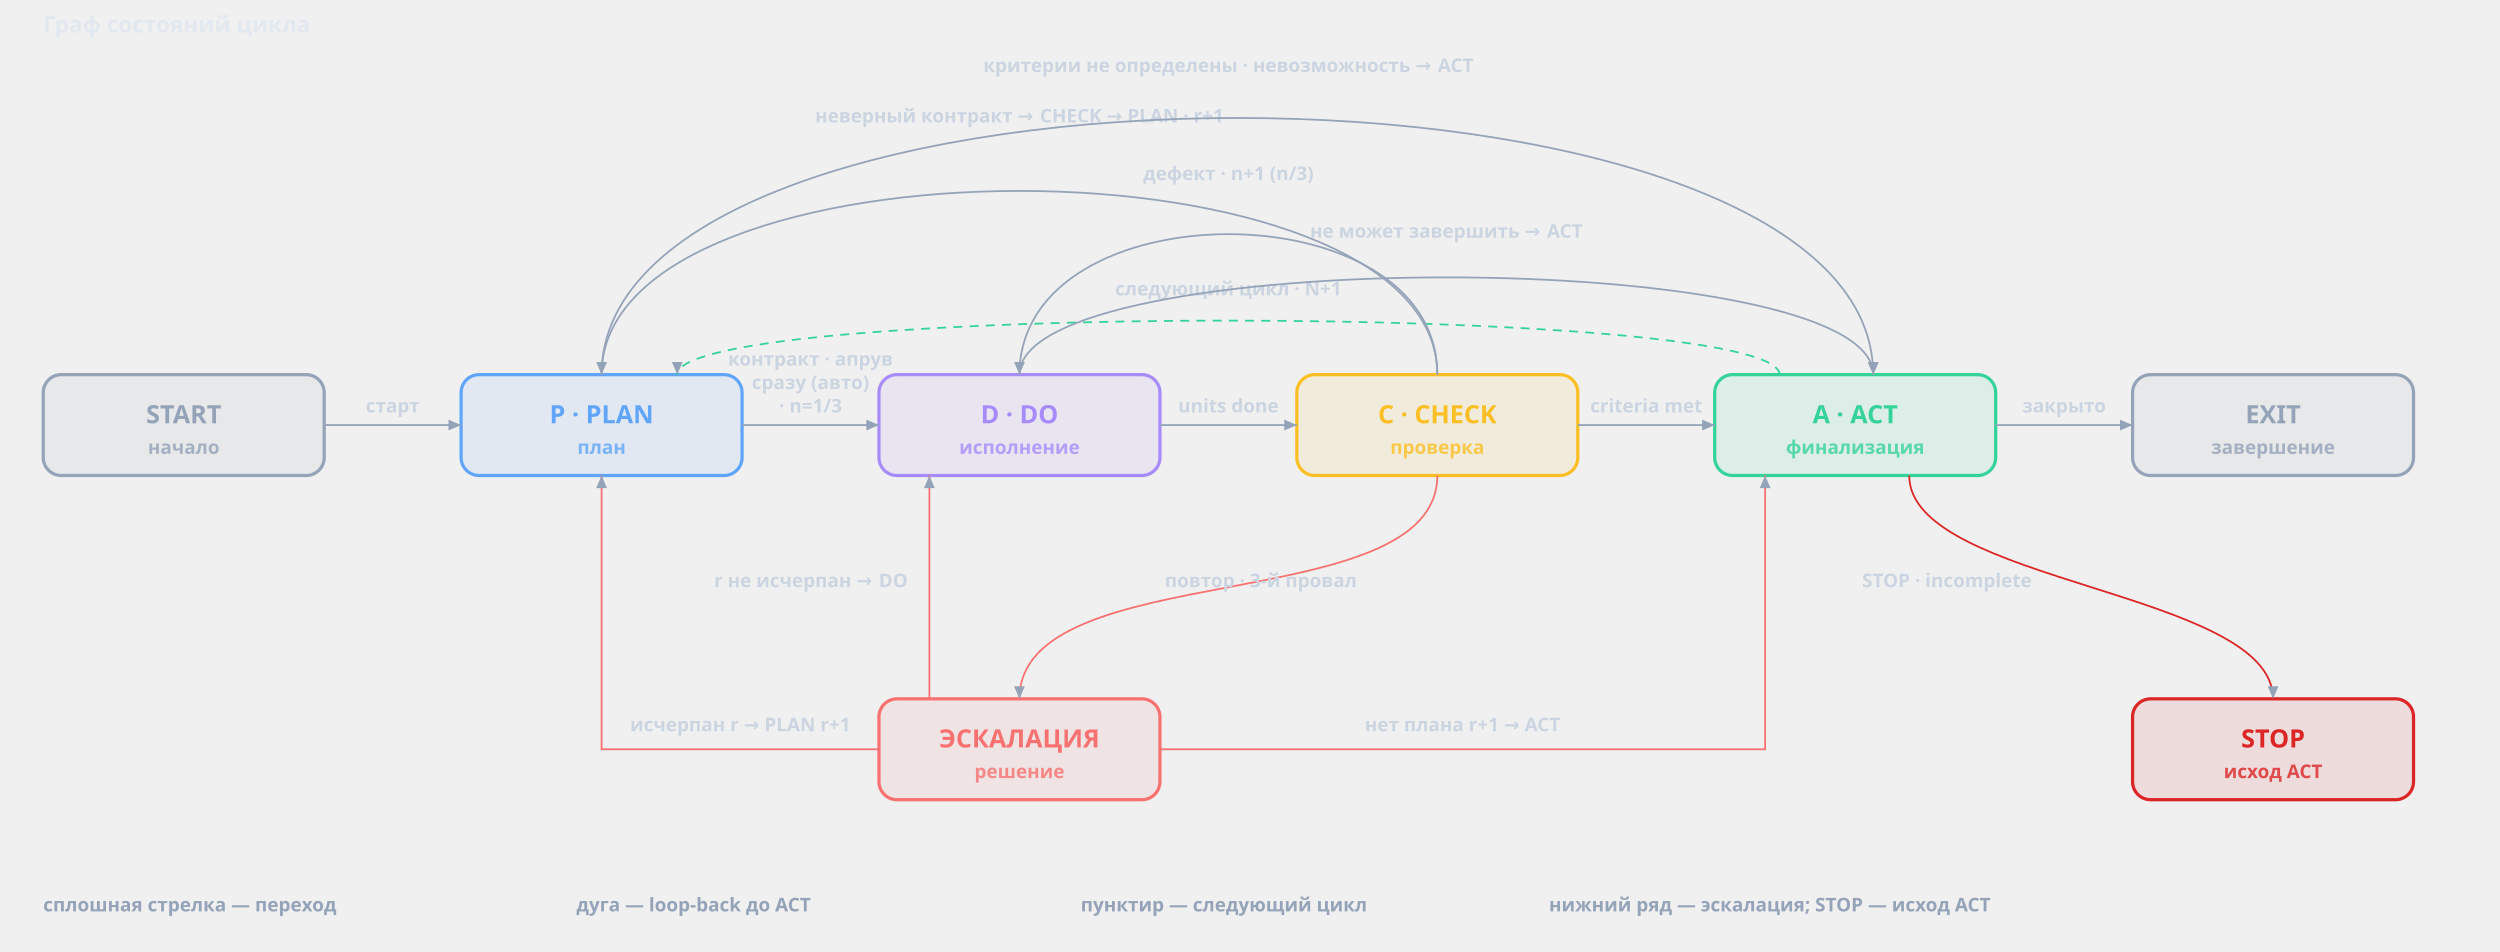
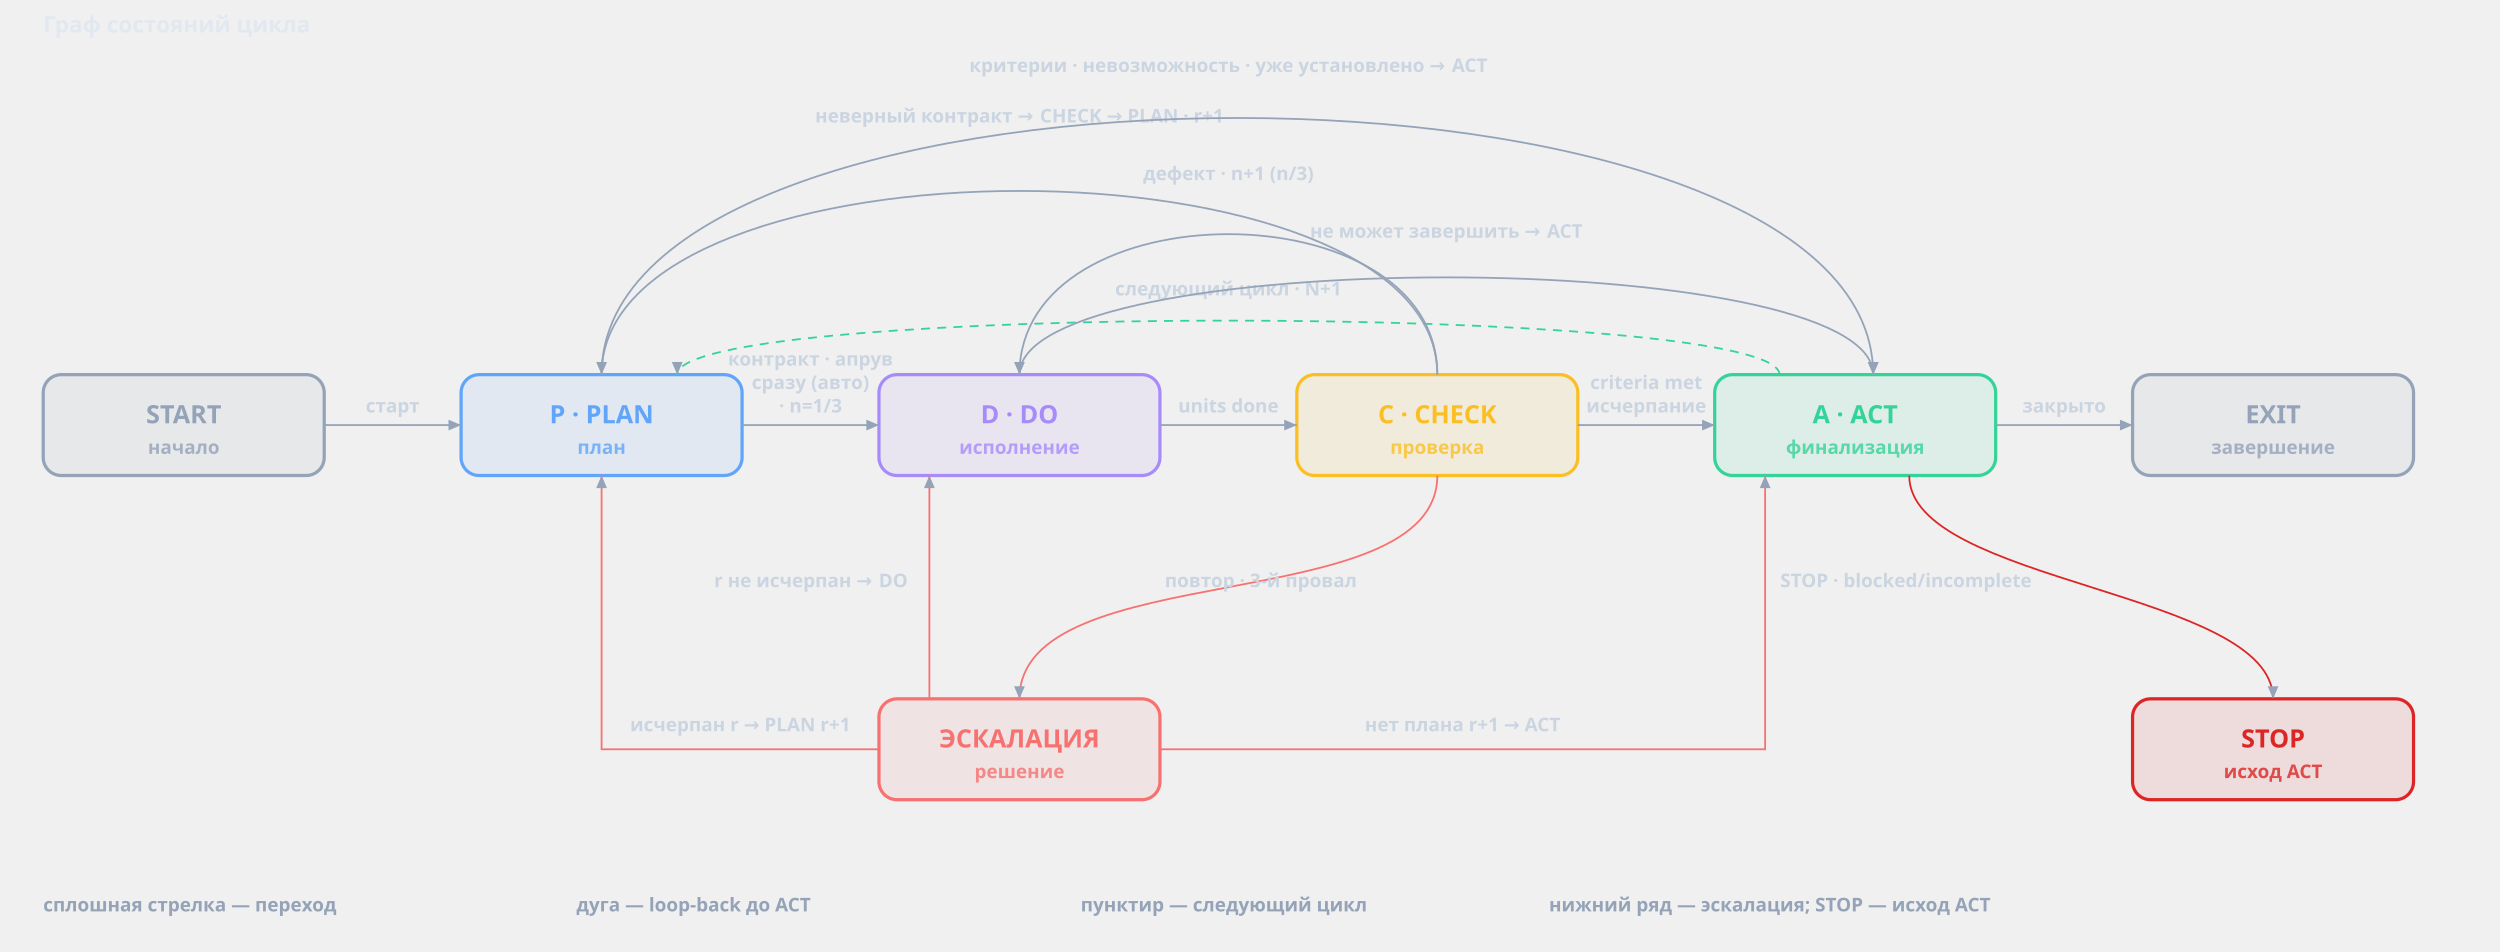
<svg xmlns="http://www.w3.org/2000/svg" viewBox="0 948 1388 528" width="1388" height="528" font-family="Segoe UI, system-ui, sans-serif" role="img">
  <defs>
    <marker id="arrow" markerWidth="9" markerHeight="9" refX="7" refY="3" orient="auto">
      <path d="M0,0 L7,3 L0,6 Z" fill="#94a3b8" />
    </marker>
  </defs>
  <style>
.t{font-size:13px;font-weight:600;fill:#e2e8f0}
.s{font-size:10.5px;fill:#94a3b8}
.h{font-size:12.5px;font-weight:700;fill:#ffffff}
.h2{font-size:12.5px;font-weight:700}
.h3{font-size:9px;font-weight:600}
.g{font-size:10.5px;font-weight:600}
.band{fill:#141d31}
.bt{fill:#ffffff;font-size:15px;font-weight:700}
.ol{fill:#e2e8f0;font-size:11.5px}
.lt{font-size:12.5px;font-weight:700;fill:#e2e8f0}
.ls{font-size:10.5px;fill:#94a3b8}
.lm{font-family:ui-monospace,Consolas,Menlo,monospace;font-size:12px;font-weight:700}
.bm{font-family:ui-monospace,Consolas,Menlo,monospace;font-size:10.5px;font-weight:700}
.st{font-size:14px;font-weight:700}
.ss{font-size:10.5px;font-weight:600}
</style>
  <text x="24" y="34" class="lt">Универсальный контракт цикла</text>
  <rect x="24" y="54" width="1340" height="128" rx="10" class="band" />
  <text x="42" y="80" class="bt">pdca · оркестратор — входы по фазам · normal: primary · autonomous: pdca-orchestrator (только cheap-тир)</text>
  <text x="42" y="106" class="ol">← PLAN ← «старт» · «реплан от CHECK» · «r+1 от ESCALATE» · «цикл N+1 от ACT»</text>
  <text x="42" y="124" class="ol">← DO ← «апрув от PLAN» · «дефект от CHECK» · «r не исчерпан от ESCALATE»</text>
  <text x="42" y="142" class="ol">← CHECK ← «units done от DO»</text>
-   <text x="42" y="160" class="ol">← ESCALATE ← «неоднозначность» · «повтор» · «3-й провал CHECK(r)» · «trade-off» · «рисковый результат перед ACT» · «низкая уверенность PLAN после pdca-scout»</text>
+   <text x="42" y="160" class="ol">← ESCALATE ← «неоднозначность» · «повтор» · «счётчик исчерпан» · «trade-off» · «риск приёмки» · «низкая уверенность PLAN/DO»</text>
  <text x="694.0" y="106" class="ol">← ACT ← «все criteria met от CHECK» · «DO не может завершить» · «PLAN-терминал» · «STOP-финализация»</text>
-   <text x="694.0" y="124" class="ol">← STOP ← «нет выполнимого PLAN r+1» · «неразрешимое ограничение» · «отказ в approval» — исход ACT</text>
+   <text x="694.0" y="124" class="ol">← STOP ← «нет плана r+1» · «критерии не определены» · «CHECK исчерпан» · «отказ в approval» — исход ACT</text>
  <text x="694.0" y="142" class="ol">← EXIT ← «ACT закрыт»</text>
  <rect x="108.0" y="226" width="212" height="40" rx="8" fill="#2563eb" />
  <text x="214.0" y="251.0" class="h" fill="#ffffff" text-anchor="middle">P · PLAN</text>
  <polyline points="214.0,266 214.0,282" fill="none" stroke="#94a3b8" marker-end="url(#arrow)" />
  <rect x="108.0" y="282" width="212" height="50" rx="8" fill="#223046" stroke="#3b4a63" stroke-width="1" />
  <rect x="109.0" y="289" width="3" height="36" rx="1.5" fill="#0d9488" />
  <rect x="254.0" y="309" width="58" height="17" rx="6" fill="#0d9488" />
  <text x="283.0" y="321.0" class="bm" fill="#cbd5e1" text-anchor="middle">cheap</text>
  <text x="122.0" y="305" class="t">Сбор · gather</text>
-   <text x="122.0" y="324" class="s">pdca-scout · факты · fi…</text>
+   <text x="122.0" y="324" class="s">pdca-scout · file:line</text>
  <rect x="108.0" y="344" width="212" height="50" rx="8" fill="#223046" stroke="#3b4a63" stroke-width="1" />
  <rect x="109.0" y="351" width="3" height="36" rx="1.5" fill="#4f46e5" />
  <rect x="254.0" y="371" width="58" height="17" rx="6" fill="#4f46e5" />
  <text x="283.0" y="383.0" class="bm" fill="#cbd5e1" text-anchor="middle">medium</text>
  <text x="122.0" y="367" class="t">Цель · результат</text>
  <text x="122.0" y="386" class="s">что и зачем</text>
  <rect x="108.0" y="406" width="212" height="50" rx="8" fill="#223046" stroke="#3b4a63" stroke-width="1" />
  <rect x="109.0" y="413" width="3" height="36" rx="1.5" fill="#4f46e5" />
  <rect x="254.0" y="433" width="58" height="17" rx="6" fill="#4f46e5" />
  <text x="283.0" y="445.0" class="bm" fill="#cbd5e1" text-anchor="middle">medium</text>
-   <text x="122.0" y="429" class="t">Ограничения · допущения</text>
-   <text x="122.0" y="448" class="s">границы задачи</text>
+   <text x="122.0" y="429" class="t">Запрошено = отдано</text>
+   <text x="122.0" y="448" class="s">слова пользователя</text>
  <rect x="108.0" y="468" width="212" height="50" rx="8" fill="#223046" stroke="#3b4a63" stroke-width="1" />
  <rect x="109.0" y="475" width="3" height="36" rx="1.5" fill="#4f46e5" />
  <rect x="254.0" y="495" width="58" height="17" rx="6" fill="#4f46e5" />
  <text x="283.0" y="507.0" class="bm" fill="#cbd5e1" text-anchor="middle">medium</text>
-   <text x="122.0" y="491" class="t">Критерии приёмки</text>
-   <text x="122.0" y="510" class="s">каждый + способ проверки</text>
+   <text x="122.0" y="491" class="t">Форма · скилл</text>
+   <text x="122.0" y="510" class="s">обоснование выбора</text>
  <rect x="108.0" y="530" width="212" height="50" rx="8" fill="#223046" stroke="#3b4a63" stroke-width="1" />
  <rect x="109.0" y="537" width="3" height="36" rx="1.5" fill="#4f46e5" />
  <rect x="254.0" y="557" width="58" height="17" rx="6" fill="#4f46e5" />
  <text x="283.0" y="569.0" class="bm" fill="#cbd5e1" text-anchor="middle">medium</text>
-   <text x="122.0" y="553" class="t">Декомпозиция</text>
-   <text x="122.0" y="572" class="s">units · зависимости</text>
+   <text x="122.0" y="553" class="t">Границы · допущения</text>
+   <text x="122.0" y="572" class="s">ограничения задачи</text>
  <rect x="108.0" y="592" width="212" height="50" rx="8" fill="#223046" stroke="#3b4a63" stroke-width="1" />
  <rect x="109.0" y="599" width="3" height="36" rx="1.5" fill="#4f46e5" />
  <rect x="254.0" y="619" width="58" height="17" rx="6" fill="#4f46e5" />
  <text x="283.0" y="631.0" class="bm" fill="#cbd5e1" text-anchor="middle">medium</text>
-   <text x="122.0" y="615" class="t">Средства · доступ</text>
-   <text x="122.0" y="634" class="s">чем и куда</text>
+   <text x="122.0" y="615" class="t">Критерии приёмки</text>
+   <text x="122.0" y="634" class="s">ID · наблюдаемый итог</text>
  <rect x="108.0" y="654" width="212" height="50" rx="8" fill="#223046" stroke="#3b4a63" stroke-width="1" />
  <rect x="109.0" y="661" width="3" height="36" rx="1.5" fill="#4f46e5" />
  <rect x="254.0" y="681" width="58" height="17" rx="6" fill="#4f46e5" />
  <text x="283.0" y="693.0" class="bm" fill="#cbd5e1" text-anchor="middle">medium</text>
-   <text x="122.0" y="677" class="t">Риски · стоп-условия</text>
-   <text x="122.0" y="696" class="s">когда остановиться</text>
+   <text x="122.0" y="677" class="t">Средства · доступ</text>
+   <text x="122.0" y="696" class="s">ограничения, не выбор</text>
  <rect x="108.0" y="716" width="212" height="50" rx="8" fill="#223046" stroke="#3b4a63" stroke-width="1" />
  <rect x="109.0" y="723" width="3" height="36" rx="1.5" fill="#4f46e5" />
  <rect x="254.0" y="743" width="58" height="17" rx="6" fill="#4f46e5" />
  <text x="283.0" y="755.0" class="bm" fill="#cbd5e1" text-anchor="middle">medium</text>
-   <text x="122.0" y="739" class="t">Свидетельства</text>
-   <text x="122.0" y="758" class="s">критерий · источник · п…</text>
+   <text x="122.0" y="739" class="t">Риски · стоп-условия</text>
+   <text x="122.0" y="758" class="s">когда остановиться</text>
  <rect x="108.0" y="778" width="212" height="50" rx="8" fill="#223046" stroke="#3b4a63" stroke-width="1" />
  <rect x="109.0" y="785" width="3" height="36" rx="1.5" fill="#4f46e5" />
  <rect x="254.0" y="805" width="58" height="17" rx="6" fill="#4f46e5" />
  <text x="283.0" y="817.0" class="bm" fill="#cbd5e1" text-anchor="middle">medium</text>
  <text x="122.0" y="801" class="t">Политика усилий</text>
-   <text x="122.0" y="820" class="s">оценка · учёт · не cuto…</text>
+   <text x="122.0" y="820" class="s">оценка · не лимит</text>
  <polyline points="214.0,332 214.0,344" fill="none" stroke="#64748b" marker-end="url(#arrow)" />
  <polyline points="214.0,394 214.0,406" fill="none" stroke="#64748b" marker-end="url(#arrow)" />
  <polyline points="214.0,456 214.0,468" fill="none" stroke="#64748b" marker-end="url(#arrow)" />
  <polyline points="214.0,518 214.0,530" fill="none" stroke="#64748b" marker-end="url(#arrow)" />
  <polyline points="214.0,580 214.0,592" fill="none" stroke="#64748b" marker-end="url(#arrow)" />
  <polyline points="214.0,642 214.0,654" fill="none" stroke="#64748b" marker-end="url(#arrow)" />
  <polyline points="214.0,704 214.0,716" fill="none" stroke="#64748b" marker-end="url(#arrow)" />
  <polyline points="214.0,766 214.0,778" fill="none" stroke="#64748b" marker-end="url(#arrow)" />
  <rect x="102.0" y="274" width="224" height="562" rx="12" fill="none" stroke="#2563eb" stroke-opacity="0.6" stroke-width="1.6" />
  <rect x="348.0" y="226" width="212" height="40" rx="8" fill="#7c3aed" />
  <text x="454.0" y="251.0" class="h" fill="#ffffff" text-anchor="middle">D · DO</text>
  <polyline points="454.0,266 454.0,282" fill="none" stroke="#94a3b8" marker-end="url(#arrow)" />
  <rect x="348.0" y="282" width="212" height="50" rx="8" fill="#223046" stroke="#3b4a63" stroke-width="1" />
  <rect x="349.0" y="289" width="3" height="36" rx="1.5" fill="#0d9488" />
  <rect x="494.0" y="309" width="58" height="17" rx="6" fill="#0d9488" />
  <text x="523.0" y="321.0" class="bm" fill="#cbd5e1" text-anchor="middle">cheap</text>
  <text x="362.0" y="305" class="t">Исполнение контракта</text>
  <text x="362.0" y="324" class="s">метод выбирает DO</text>
  <rect x="348.0" y="344" width="212" height="50" rx="8" fill="#223046" stroke="#3b4a63" stroke-width="1" />
  <rect x="349.0" y="351" width="3" height="36" rx="1.5" fill="#0d9488" />
  <rect x="494.0" y="371" width="58" height="17" rx="6" fill="#0d9488" />
  <text x="523.0" y="383.0" class="bm" fill="#cbd5e1" text-anchor="middle">cheap</text>
-   <text x="362.0" y="367" class="t">Evidence</text>
-   <text x="362.0" y="386" class="s">логи · артефакты</text>
+   <text x="362.0" y="367" class="t">Units</text>
+   <text x="362.0" y="386" class="s">ID · связи · owner</text>
  <rect x="348.0" y="406" width="212" height="50" rx="8" fill="#223046" stroke="#3b4a63" stroke-width="1" />
  <rect x="349.0" y="413" width="3" height="36" rx="1.5" fill="#0d9488" />
  <rect x="494.0" y="433" width="58" height="17" rx="6" fill="#0d9488" />
  <text x="523.0" y="445.0" class="bm" fill="#cbd5e1" text-anchor="middle">cheap</text>
-   <text x="362.0" y="429" class="t">Blockers</text>
-   <text x="362.0" y="448" class="s">фиксируются явно</text>
+   <text x="362.0" y="429" class="t">Параллельность</text>
+   <text x="362.0" y="448" class="s">не пересекаются</text>
  <rect x="348.0" y="468" width="212" height="50" rx="8" fill="#223046" stroke="#3b4a63" stroke-width="1" />
  <rect x="349.0" y="475" width="3" height="36" rx="1.5" fill="#0d9488" />
  <rect x="494.0" y="495" width="58" height="17" rx="6" fill="#0d9488" />
  <text x="523.0" y="507.0" class="bm" fill="#cbd5e1" text-anchor="middle">cheap</text>
-   <text x="362.0" y="491" class="t">Unfinished</text>
-   <text x="362.0" y="510" class="s">остаётся открытым</text>
+   <text x="362.0" y="491" class="t">Evidence</text>
+   <text x="362.0" y="510" class="s">лог под evidence_root</text>
  <rect x="348.0" y="530" width="212" height="50" rx="8" fill="#223046" stroke="#3b4a63" stroke-width="1" />
  <rect x="349.0" y="537" width="3" height="36" rx="1.5" fill="#0d9488" />
  <rect x="494.0" y="557" width="58" height="17" rx="6" fill="#0d9488" />
  <text x="523.0" y="569.0" class="bm" fill="#cbd5e1" text-anchor="middle">cheap</text>
-   <text x="362.0" y="553" class="t">Сверка якорей</text>
-   <text x="362.0" y="572" class="s">дрейф → ACT incomplete</text>
+   <text x="362.0" y="553" class="t">Blockers</text>
+   <text x="362.0" y="572" class="s">фиксируются явно</text>
  <rect x="348.0" y="592" width="212" height="50" rx="8" fill="#223046" stroke="#3b4a63" stroke-width="1" />
  <rect x="349.0" y="599" width="3" height="36" rx="1.5" fill="#0d9488" />
  <rect x="494.0" y="619" width="58" height="17" rx="6" fill="#0d9488" />
  <text x="523.0" y="631.0" class="bm" fill="#cbd5e1" text-anchor="middle">cheap</text>
-   <text x="362.0" y="615" class="t">Provisional-отчёт</text>
-   <text x="362.0" y="634" class="s">без вердикта · без PASS</text>
+   <text x="362.0" y="615" class="t">Unfinished</text>
+   <text x="362.0" y="634" class="s">остаётся открытым</text>
+   <rect x="348.0" y="654" width="212" height="50" rx="8" fill="#223046" stroke="#3b4a63" stroke-width="1" />
+   <rect x="349.0" y="661" width="3" height="36" rx="1.5" fill="#0d9488" />
+   <rect x="494.0" y="681" width="58" height="17" rx="6" fill="#0d9488" />
+   <text x="523.0" y="693.0" class="bm" fill="#cbd5e1" text-anchor="middle">cheap</text>
+   <text x="362.0" y="677" class="t">Сверка якорей</text>
+   <text x="362.0" y="696" class="s">дрейф → incomplete</text>
+   <rect x="348.0" y="716" width="212" height="50" rx="8" fill="#223046" stroke="#3b4a63" stroke-width="1" />
+   <rect x="349.0" y="723" width="3" height="36" rx="1.5" fill="#0d9488" />
+   <rect x="494.0" y="743" width="58" height="17" rx="6" fill="#0d9488" />
+   <text x="523.0" y="755.0" class="bm" fill="#cbd5e1" text-anchor="middle">cheap</text>
+   <text x="362.0" y="739" class="t">Candidate-отчёт</text>
+   <text x="362.0" y="758" class="s">без вердикта · без PASS</text>
  <polyline points="454.0,332 454.0,344" fill="none" stroke="#64748b" marker-end="url(#arrow)" />
  <polyline points="454.0,394 454.0,406" fill="none" stroke="#64748b" marker-end="url(#arrow)" />
  <polyline points="454.0,456 454.0,468" fill="none" stroke="#64748b" marker-end="url(#arrow)" />
  <polyline points="454.0,518 454.0,530" fill="none" stroke="#64748b" marker-end="url(#arrow)" />
  <polyline points="454.0,580 454.0,592" fill="none" stroke="#64748b" marker-end="url(#arrow)" />
-   <rect x="342.0" y="274" width="224" height="376" rx="12" fill="none" stroke="#7c3aed" stroke-opacity="0.6" stroke-width="1.6" />
+   <polyline points="454.0,642 454.0,654" fill="none" stroke="#64748b" marker-end="url(#arrow)" />
+   <polyline points="454.0,704 454.0,716" fill="none" stroke="#64748b" marker-end="url(#arrow)" />
+   <rect x="342.0" y="274" width="224" height="500" rx="12" fill="none" stroke="#7c3aed" stroke-opacity="0.6" stroke-width="1.6" />
  <rect x="588.0" y="226" width="212" height="40" rx="8" fill="#d97706" />
  <text x="694.0" y="251.0" class="h" fill="#ffffff" text-anchor="middle">C · CHECK</text>
  <polyline points="694.0,266 694.0,282" fill="none" stroke="#94a3b8" marker-end="url(#arrow)" />
  <rect x="588.0" y="282" width="212" height="50" rx="8" fill="#223046" stroke="#3b4a63" stroke-width="1" />
  <rect x="589.0" y="289" width="3" height="36" rx="1.5" fill="#4f46e5" />
  <rect x="734.0" y="309" width="58" height="17" rx="6" fill="#4f46e5" />
  <text x="763.0" y="321.0" class="bm" fill="#cbd5e1" text-anchor="middle">medium</text>
  <text x="602.0" y="305" class="t">Критерии</text>
  <text x="602.0" y="324" class="s">met | unmet | unverified</text>
  <rect x="588.0" y="344" width="212" height="50" rx="8" fill="#223046" stroke="#3b4a63" stroke-width="1" />
  <rect x="589.0" y="351" width="3" height="36" rx="1.5" fill="#4f46e5" />
  <rect x="734.0" y="371" width="58" height="17" rx="6" fill="#4f46e5" />
  <text x="763.0" y="383.0" class="bm" fill="#cbd5e1" text-anchor="middle">medium</text>
-   <text x="602.0" y="367" class="t">Согласованность</text>
-   <text x="602.0" y="386" class="s">частей между собой</text>
+   <text x="602.0" y="367" class="t">Оценка критериев</text>
+   <text x="602.0" y="386" class="s">покрытие и логика</text>
  <rect x="588.0" y="406" width="212" height="50" rx="8" fill="#223046" stroke="#3b4a63" stroke-width="1" />
  <rect x="589.0" y="413" width="3" height="36" rx="1.5" fill="#4f46e5" />
  <rect x="734.0" y="433" width="58" height="17" rx="6" fill="#4f46e5" />
  <text x="763.0" y="445.0" class="bm" fill="#cbd5e1" text-anchor="middle">medium</text>
-   <text x="602.0" y="429" class="t">Findings</text>
-   <text x="602.0" y="448" class="s">+ severity</text>
+   <text x="602.0" y="429" class="t">Согласованность</text>
+   <text x="602.0" y="448" class="s">частей между собой</text>
  <rect x="588.0" y="468" width="212" height="50" rx="8" fill="#223046" stroke="#3b4a63" stroke-width="1" />
  <rect x="589.0" y="475" width="3" height="36" rx="1.5" fill="#4f46e5" />
  <rect x="734.0" y="495" width="58" height="17" rx="6" fill="#4f46e5" />
  <text x="763.0" y="507.0" class="bm" fill="#cbd5e1" text-anchor="middle">medium</text>
-   <text x="602.0" y="491" class="t">Нулевой прогон</text>
-   <text x="602.0" y="510" class="s">не успех</text>
+   <text x="602.0" y="491" class="t">Findings</text>
+   <text x="602.0" y="510" class="s">+ severity · свой статус</text>
  <rect x="588.0" y="530" width="212" height="50" rx="8" fill="#223046" stroke="#3b4a63" stroke-width="1" />
  <rect x="589.0" y="537" width="3" height="36" rx="1.5" fill="#4f46e5" />
  <rect x="734.0" y="557" width="58" height="17" rx="6" fill="#4f46e5" />
  <text x="763.0" y="569.0" class="bm" fill="#cbd5e1" text-anchor="middle">medium</text>
-   <text x="602.0" y="553" class="t">Исключения</text>
-   <text x="602.0" y="572" class="s">каталог · порог</text>
+   <text x="602.0" y="553" class="t">Нулевой прогон</text>
+   <text x="602.0" y="572" class="s">не успех</text>
  <rect x="588.0" y="592" width="212" height="50" rx="8" fill="#223046" stroke="#3b4a63" stroke-width="1" />
  <rect x="589.0" y="599" width="3" height="36" rx="1.5" fill="#4f46e5" />
  <rect x="734.0" y="619" width="58" height="17" rx="6" fill="#4f46e5" />
  <text x="763.0" y="631.0" class="bm" fill="#cbd5e1" text-anchor="middle">medium</text>
-   <text x="602.0" y="615" class="t">Маршрутизация</text>
-   <text x="602.0" y="634" class="s">дефект→DO · контракт→PL…</text>
+   <text x="602.0" y="615" class="t">Исключения</text>
+   <text x="602.0" y="634" class="s">каталог · порог</text>
+   <rect x="588.0" y="654" width="212" height="50" rx="8" fill="#223046" stroke="#3b4a63" stroke-width="1" />
+   <rect x="589.0" y="661" width="3" height="36" rx="1.5" fill="#4f46e5" />
+   <rect x="734.0" y="681" width="58" height="17" rx="6" fill="#4f46e5" />
+   <text x="763.0" y="693.0" class="bm" fill="#cbd5e1" text-anchor="middle">medium</text>
+   <text x="602.0" y="677" class="t">Маршрутизация</text>
+   <text x="602.0" y="696" class="s">DO · PLAN · ACT</text>
  <polyline points="694.0,332 694.0,344" fill="none" stroke="#64748b" marker-end="url(#arrow)" />
  <polyline points="694.0,394 694.0,406" fill="none" stroke="#64748b" marker-end="url(#arrow)" />
  <polyline points="694.0,456 694.0,468" fill="none" stroke="#64748b" marker-end="url(#arrow)" />
  <polyline points="694.0,518 694.0,530" fill="none" stroke="#64748b" marker-end="url(#arrow)" />
  <polyline points="694.0,580 694.0,592" fill="none" stroke="#64748b" marker-end="url(#arrow)" />
-   <rect x="582.0" y="274" width="224" height="376" rx="12" fill="none" stroke="#d97706" stroke-opacity="0.6" stroke-width="1.6" />
+   <polyline points="694.0,642 694.0,654" fill="none" stroke="#64748b" marker-end="url(#arrow)" />
+   <rect x="582.0" y="274" width="224" height="438" rx="12" fill="none" stroke="#d97706" stroke-opacity="0.6" stroke-width="1.6" />
  <rect x="828.0" y="226" width="212" height="40" rx="8" fill="#b91c1c" fill-opacity="0.10" stroke="#b91c1c" stroke-width="1.5" stroke-dasharray="5,4" />
  <text x="934.0" y="244.0" class="h2" fill="#b91c1c" text-anchor="middle">E · ESCALATE</text>
  <text x="934.0" y="259.0" class="h3" fill="#b91c1c" opacity="0.85" text-anchor="middle">переход, не фаза</text>
  <polyline points="934.0,266 934.0,282" fill="none" stroke="#94a3b8" marker-end="url(#arrow)" />
  <rect x="828.0" y="282" width="212" height="50" rx="8" fill="#223046" stroke="#3b4a63" stroke-width="1" />
  <rect x="829.0" y="289" width="3" height="36" rx="1.5" fill="#0d9488" />
  <rect x="974.0" y="309" width="58" height="17" rx="6" fill="#0d9488" />
  <text x="1003.0" y="321.0" class="bm" fill="#cbd5e1" text-anchor="middle">cheap</text>
  <text x="842.0" y="305" class="t">Скаут</text>
-   <text x="842.0" y="324" class="s">pdca-scout · факты · fi…</text>
+   <text x="842.0" y="324" class="s">pdca-scout · file:line</text>
  <rect x="828.0" y="344" width="212" height="50" rx="8" fill="#223046" stroke="#3b4a63" stroke-width="1" />
  <rect x="829.0" y="351" width="3" height="36" rx="1.5" fill="#ea580c" />
  <rect x="974.0" y="371" width="58" height="17" rx="6" fill="#ea580c" />
  <text x="1003.0" y="383.0" class="bm" fill="#cbd5e1" text-anchor="middle">strong</text>
  <text x="842.0" y="367" class="t">Триггеры</text>
-   <text x="842.0" y="386" class="s">неоднозначность · повтор</text>
+   <text x="842.0" y="386" class="s">неоднозначность</text>
  <rect x="828.0" y="406" width="212" height="50" rx="8" fill="#223046" stroke="#3b4a63" stroke-width="1" />
  <rect x="829.0" y="413" width="3" height="36" rx="1.5" fill="#ea580c" />
  <rect x="974.0" y="433" width="58" height="17" rx="6" fill="#ea580c" />
  <text x="1003.0" y="445.0" class="bm" fill="#cbd5e1" text-anchor="middle">strong</text>
  <text x="842.0" y="429" class="t">3-й провал</text>
  <text x="842.0" y="448" class="s">CHECK(r) исчерпан</text>
  <rect x="828.0" y="468" width="212" height="50" rx="8" fill="#223046" stroke="#3b4a63" stroke-width="1" />
  <rect x="829.0" y="475" width="3" height="36" rx="1.5" fill="#ea580c" />
  <rect x="974.0" y="495" width="58" height="17" rx="6" fill="#ea580c" />
  <text x="1003.0" y="507.0" class="bm" fill="#cbd5e1" text-anchor="middle">strong</text>
  <text x="842.0" y="491" class="t">Необратимый trade-off</text>
  <text x="842.0" y="510" class="s">цена решения</text>
  <rect x="828.0" y="530" width="212" height="50" rx="8" fill="#223046" stroke="#3b4a63" stroke-width="1" />
  <rect x="829.0" y="537" width="3" height="36" rx="1.5" fill="#ea580c" />
  <rect x="974.0" y="557" width="58" height="17" rx="6" fill="#ea580c" />
  <text x="1003.0" y="569.0" class="bm" fill="#cbd5e1" text-anchor="middle">strong</text>
-   <text x="842.0" y="553" class="t">Решение → роутинг</text>
-   <text x="842.0" y="572" class="s">plan или ACT-STOP</text>
+   <text x="842.0" y="553" class="t">Рекомендация → фазе</text>
+   <text x="842.0" y="572" class="s">свой переход у каждой</text>
  <polyline points="934.0,332 934.0,344" fill="none" stroke="#64748b" marker-end="url(#arrow)" />
  <polyline points="934.0,394 934.0,406" fill="none" stroke="#64748b" marker-end="url(#arrow)" />
  <polyline points="934.0,456 934.0,468" fill="none" stroke="#64748b" marker-end="url(#arrow)" />
  <polyline points="934.0,518 934.0,530" fill="none" stroke="#64748b" marker-end="url(#arrow)" />
  <rect x="822.0" y="274" width="224" height="314" rx="12" fill="none" stroke="#b91c1c" stroke-opacity="0.6" stroke-width="1.6" stroke-dasharray="5,4" />
  <rect x="1068.0" y="226" width="212" height="40" rx="8" fill="#059669" />
  <text x="1174.0" y="251.0" class="h" fill="#ffffff" text-anchor="middle">A · ACT</text>
  <polyline points="1174.0,266 1174.0,282" fill="none" stroke="#94a3b8" marker-end="url(#arrow)" />
  <rect x="1068.0" y="282" width="212" height="50" rx="8" fill="#223046" stroke="#3b4a63" stroke-width="1" />
  <rect x="1069.0" y="289" width="3" height="36" rx="1.5" fill="#0d9488" />
  <rect x="1214.0" y="309" width="58" height="17" rx="6" fill="#0d9488" />
  <text x="1243.0" y="321.0" class="bm" fill="#cbd5e1" text-anchor="middle">cheap</text>
  <text x="1082.0" y="305" class="t">Финализация</text>
-   <text x="1082.0" y="324" class="s">принятого результата</text>
+   <text x="1082.0" y="324" class="s">PASS · incomplete</text>
  <rect x="1068.0" y="344" width="212" height="50" rx="8" fill="#223046" stroke="#3b4a63" stroke-width="1" />
  <rect x="1069.0" y="351" width="3" height="36" rx="1.5" fill="#0d9488" />
  <rect x="1214.0" y="371" width="58" height="17" rx="6" fill="#0d9488" />
  <text x="1243.0" y="383.0" class="bm" fill="#cbd5e1" text-anchor="middle">cheap</text>
  <text x="1082.0" y="367" class="t">Ограничения</text>
  <text x="1082.0" y="386" class="s">границы финализации</text>
  <rect x="1068.0" y="406" width="212" height="50" rx="8" fill="#223046" stroke="#3b4a63" stroke-width="1" />
  <rect x="1069.0" y="413" width="3" height="36" rx="1.5" fill="#0d9488" />
  <rect x="1214.0" y="433" width="58" height="17" rx="6" fill="#0d9488" />
  <text x="1243.0" y="445.0" class="bm" fill="#cbd5e1" text-anchor="middle">cheap</text>
  <text x="1082.0" y="429" class="t">Статус-файл</text>
  <text x="1082.0" y="448" class="s">source of truth</text>
  <rect x="1068.0" y="468" width="212" height="50" rx="8" fill="#223046" stroke="#3b4a63" stroke-width="1" />
  <rect x="1069.0" y="475" width="3" height="36" rx="1.5" fill="#0d9488" />
  <rect x="1214.0" y="495" width="58" height="17" rx="6" fill="#0d9488" />
  <text x="1243.0" y="507.0" class="bm" fill="#cbd5e1" text-anchor="middle">cheap</text>
  <text x="1082.0" y="491" class="t">Handoff</text>
-   <text x="1082.0" y="510" class="s">→ EXIT</text>
+   <text x="1082.0" y="510" class="s">EXIT · PLAN N+1 · STOP</text>
  <polyline points="1174.0,332 1174.0,344" fill="none" stroke="#64748b" marker-end="url(#arrow)" />
  <polyline points="1174.0,394 1174.0,406" fill="none" stroke="#64748b" marker-end="url(#arrow)" />
  <polyline points="1174.0,456 1174.0,468" fill="none" stroke="#64748b" marker-end="url(#arrow)" />
  <rect x="1062.0" y="274" width="224" height="252" rx="12" fill="none" stroke="#059669" stroke-opacity="0.6" stroke-width="1.6" />
  <polyline points="198.0,182 198.0,226" fill="none" stroke="#94a3b8" data-edge-id="dispatch_p" marker-end="url(#arrow)" />
  <text x="190.0" y="200.5" class="g" fill="#94a3b8" text-anchor="end">факты собраны</text>
  <text x="190.0" y="213.5" class="g" fill="#94a3b8" text-anchor="end">реплан от CHECK</text>
  <polyline points="230.0,226 230.0,182" fill="none" stroke="#94a3b8" data-edge-id="return_p" marker-end="url(#arrow)" />
  <polyline points="438.0,182 438.0,226" fill="none" stroke="#94a3b8" data-edge-id="dispatch_d" marker-end="url(#arrow)" />
  <text x="430.0" y="200.5" class="g" fill="#94a3b8" text-anchor="end">план принят · апрув</text>
  <text x="430.0" y="213.5" class="g" fill="#94a3b8" text-anchor="end">якоря сверены</text>
  <polyline points="470.0,226 470.0,182" fill="none" stroke="#94a3b8" data-edge-id="return_d" marker-end="url(#arrow)" />
  <polyline points="678.0,182 678.0,226" fill="none" stroke="#94a3b8" data-edge-id="dispatch_c" marker-end="url(#arrow)" />
  <text x="670.0" y="200.5" class="g" fill="#94a3b8" text-anchor="end">все активные units done</text>
  <text x="670.0" y="213.5" class="g" fill="#94a3b8" text-anchor="end">нулевой выбор ≠ успех</text>
  <polyline points="710.0,226 710.0,182" fill="none" stroke="#94a3b8" data-edge-id="return_c" marker-end="url(#arrow)" />
  <polyline points="918.0,182 918.0,226" fill="none" stroke="#94a3b8" data-edge-id="dispatch_e" marker-end="url(#arrow)" />
  <text x="910.0" y="200.5" class="g" fill="#94a3b8" text-anchor="end">неоднозначность</text>
  <text x="910.0" y="213.5" class="g" fill="#94a3b8" text-anchor="end">повтор · 3-й провал</text>
  <polyline points="950.0,226 950.0,182" fill="none" stroke="#94a3b8" data-edge-id="return_e" marker-end="url(#arrow)" />
  <polyline points="1158.0,182 1158.0,226" fill="none" stroke="#94a3b8" data-edge-id="dispatch_a" marker-end="url(#arrow)" />
  <text x="1150.0" y="200.5" class="g" fill="#94a3b8" text-anchor="end">criteria met</text>
  <text x="1150.0" y="213.5" class="g" fill="#94a3b8" text-anchor="end">или STOP → ACT</text>
  <polyline points="1190.0,226 1190.0,182" fill="none" stroke="#94a3b8" data-edge-id="return_a" marker-end="url(#arrow)" />
  <rect x="24.0" y="898" width="15" height="15" rx="4" fill="#0d9488" />
  <text x="46.0" y="910" class="lt">дешёвая ступень</text>
  <rect x="46.0" y="918" width="53.0" height="21" rx="7" fill="#0d9488" />
  <text x="72.5" y="933" class="lm" fill="#ffffff" text-anchor="middle">cheap</text>
  <text x="109.0" y="933" class="ls">pdca-executor · pdca-orchestrator · pdca-scout</text>
  <rect x="470.667" y="898" width="15" height="15" rx="4" fill="#4f46e5" />
  <text x="492.667" y="910" class="lt">средняя ступень</text>
  <rect x="492.667" y="918" width="60.4" height="21" rx="7" fill="#4f46e5" />
  <text x="522.867" y="933" class="lm" fill="#ffffff" text-anchor="middle">medium</text>
  <text x="563.067" y="933" class="ls">pdca-planner · pdca-check</text>
  <rect x="917.333" y="898" width="15" height="15" rx="4" fill="#ea580c" />
  <text x="939.333" y="910" class="lt">дорогая ступень</text>
  <rect x="939.333" y="918" width="60.4" height="21" rx="7" fill="#ea580c" />
  <text x="969.533" y="933" class="lm" fill="#ffffff" text-anchor="middle">strong</text>
  <text x="1009.733" y="933" class="ls">pdca-escalate</text>
  <text x="24" y="966" class="lt">Граф состояний цикла</text>
  <rect x="24" y="1156" width="156" height="56" rx="10" fill="#94a3b8" fill-opacity="0.10" stroke="#94a3b8" stroke-width="1.8" data-node-id="START" />
  <text x="102.0" y="1183.0" class="st" fill="#94a3b8" text-anchor="middle">START</text>
  <text x="102.0" y="1200.0" class="ss" fill="#94a3b8" text-anchor="middle" opacity="0.8">начало</text>
  <rect x="256" y="1156" width="156" height="56" rx="10" fill="#60a5fa" fill-opacity="0.10" stroke="#60a5fa" stroke-width="1.8" data-node-id="PLAN" />
  <text x="334.0" y="1183.0" class="st" fill="#60a5fa" text-anchor="middle">P · PLAN</text>
  <text x="334.0" y="1200.0" class="ss" fill="#60a5fa" text-anchor="middle" opacity="0.8">план</text>
  <rect x="488" y="1156" width="156" height="56" rx="10" fill="#a78bfa" fill-opacity="0.10" stroke="#a78bfa" stroke-width="1.8" data-node-id="DO" />
  <text x="566.0" y="1183.0" class="st" fill="#a78bfa" text-anchor="middle">D · DO</text>
  <text x="566.0" y="1200.0" class="ss" fill="#a78bfa" text-anchor="middle" opacity="0.8">исполнение</text>
  <rect x="720" y="1156" width="156" height="56" rx="10" fill="#fbbf24" fill-opacity="0.10" stroke="#fbbf24" stroke-width="1.8" data-node-id="CHECK" />
  <text x="798.0" y="1183.0" class="st" fill="#fbbf24" text-anchor="middle">C · CHECK</text>
  <text x="798.0" y="1200.0" class="ss" fill="#fbbf24" text-anchor="middle" opacity="0.8">проверка</text>
  <rect x="952" y="1156" width="156" height="56" rx="10" fill="#34d399" fill-opacity="0.10" stroke="#34d399" stroke-width="1.8" data-node-id="ACT" />
  <text x="1030.0" y="1183.0" class="st" fill="#34d399" text-anchor="middle">A · ACT</text>
  <text x="1030.0" y="1200.0" class="ss" fill="#34d399" text-anchor="middle" opacity="0.8">финализация</text>
  <rect x="1184" y="1156" width="156" height="56" rx="10" fill="#94a3b8" fill-opacity="0.10" stroke="#94a3b8" stroke-width="1.8" data-node-id="EXIT" />
  <text x="1262.0" y="1183.0" class="st" fill="#94a3b8" text-anchor="middle">EXIT</text>
  <text x="1262.0" y="1200.0" class="ss" fill="#94a3b8" text-anchor="middle" opacity="0.8">завершение</text>
  <polyline points="180,1184.0 256,1184.0" fill="none" stroke="#94a3b8" data-edge-id="start_plan" marker-end="url(#arrow)" />
  <text x="218.0" y="1177.0" class="g" fill="#cbd5e1" text-anchor="middle">старт</text>
  <polyline points="412,1184.0 488,1184.0" fill="none" stroke="#94a3b8" data-edge-id="plan_do" marker-end="url(#arrow)" />
  <text x="450.0" y="1151.0" class="g" fill="#cbd5e1" text-anchor="middle">контракт · апрув</text>
  <text x="450.0" y="1164.0" class="g" fill="#cbd5e1" text-anchor="middle">сразу (авто)</text>
  <text x="450.0" y="1177.0" class="g" fill="#cbd5e1" text-anchor="middle">· n=1/3</text>
  <polyline points="644,1184.0 720,1184.0" fill="none" stroke="#94a3b8" data-edge-id="do_check" marker-end="url(#arrow)" />
  <text x="682.0" y="1177.0" class="g" fill="#cbd5e1" text-anchor="middle">units done</text>
  <polyline points="876,1184.0 952,1184.0" fill="none" stroke="#94a3b8" data-edge-id="check_act" marker-end="url(#arrow)" />
-   <text x="914.0" y="1177.0" class="g" fill="#cbd5e1" text-anchor="middle">criteria met</text>
+   <text x="914.0" y="1164.0" class="g" fill="#cbd5e1" text-anchor="middle">criteria met</text>
+   <text x="914.0" y="1177.0" class="g" fill="#cbd5e1" text-anchor="middle">исчерпание</text>
  <polyline points="1108,1184.0 1184,1184.0" fill="none" stroke="#94a3b8" data-edge-id="act_exit" marker-end="url(#arrow)" />
  <text x="1146.0" y="1177.0" class="g" fill="#cbd5e1" text-anchor="middle">закрыто</text>
  <path d="M988,1156 C988,1116 376,1116 376,1156" fill="none" stroke="#34d399" stroke-dasharray="5,4" data-edge-id="act_plan" marker-end="url(#arrow)" />
  <text x="682" y="1112" class="g" fill="#cbd5e1" text-anchor="middle">следующий цикл · N+1</text>
  <path d="M566,1156 C566,1084 1040,1084 1040,1156" fill="none" stroke="#94a3b8" data-edge-id="do_act_incomplete" marker-end="url(#arrow)" />
  <text x="803" y="1080" class="g" fill="#cbd5e1" text-anchor="middle">не может завершить → ACT</text>
  <path d="M798,1156 C798,1052 566,1052 566,1156" fill="none" stroke="#94a3b8" data-edge-id="check_do_defect" marker-end="url(#arrow)" />
  <text x="682" y="1048" class="g" fill="#cbd5e1" text-anchor="middle">дефект · n+1 (n/3)</text>
  <path d="M798,1156 C798,1020 334,1020 334,1156" fill="none" stroke="#94a3b8" data-edge-id="check_plan_replan" marker-end="url(#arrow)" />
  <text x="566" y="1016" class="g" fill="#cbd5e1" text-anchor="middle">неверный контракт → CHECK → PLAN · r+1</text>
  <path d="M334,1156 C334,966 1040,966 1040,1156" fill="none" stroke="#94a3b8" data-edge-id="plan_act_terminal" marker-end="url(#arrow)" />
-   <text x="682" y="988" class="g" fill="#cbd5e1" text-anchor="middle">критерии не определены · невозможность → ACT</text>
+   <text x="682" y="988" class="g" fill="#cbd5e1" text-anchor="middle">критерии · невозможность · уже установлено → ACT</text>
  <rect x="488" y="1336" width="156" height="56" rx="10" fill="#f87171" fill-opacity="0.10" stroke="#f87171" stroke-width="1.8" data-node-id="ESCALATE" />
  <text x="566.0" y="1363.0" class="st" fill="#f87171" text-anchor="middle">ЭСКАЛАЦИЯ</text>
  <text x="566.0" y="1380.0" class="ss" fill="#f87171" text-anchor="middle" opacity="0.8">решение</text>
  <rect x="1184" y="1336" width="156" height="56" rx="10" fill="#dc2626" fill-opacity="0.10" stroke="#dc2626" stroke-width="1.8" data-node-id="STOP" />
  <text x="1262.0" y="1363.0" class="st" fill="#dc2626" text-anchor="middle">STOP</text>
  <text x="1262.0" y="1380.0" class="ss" fill="#dc2626" text-anchor="middle" opacity="0.8">исход ACT</text>
  <path d="M798,1212 C798,1292 566,1256 566,1336" fill="none" stroke="#f87171" data-edge-id="check_escalate" marker-end="url(#arrow)" />
  <text x="700" y="1274.0" class="g" fill="#cbd5e1" text-anchor="middle">повтор · 3-й провал</text>
  <polyline points="516,1336 516,1212" fill="none" stroke="#f87171" data-edge-id="escalate_do" marker-end="url(#arrow)" />
  <text x="504" y="1274.0" class="g" fill="#cbd5e1" text-anchor="end">r не исчерпан → DO</text>
  <polyline points="488,1364.0 334,1364.0 334,1212" fill="none" stroke="#f87171" data-edge-id="escalate_plan" marker-end="url(#arrow)" />
  <text x="411" y="1354.0" class="g" fill="#cbd5e1" text-anchor="middle">исчерпан r → PLAN r+1</text>
  <polyline points="644,1364.0 980,1364.0 980,1212" fill="none" stroke="#f87171" data-edge-id="escalate_act" marker-end="url(#arrow)" />
  <text x="812" y="1354.0" class="g" fill="#cbd5e1" text-anchor="middle">нет плана r+1 → ACT</text>
  <path d="M1060,1212 C1060,1272 1262,1276 1262,1336" fill="none" stroke="#dc2626" data-edge-id="act_stop" marker-end="url(#arrow)" />
-   <text x="1128" y="1274.0" class="g" fill="#cbd5e1" text-anchor="end">STOP · incomplete</text>
+   <text x="1128" y="1274.0" class="g" fill="#cbd5e1" text-anchor="end">STOP · blocked/incomplete</text>
  <text x="24" y="1454" class="g" fill="#94a3b8" text-anchor="start">сплошная стрелка — переход</text>
  <text x="320" y="1454" class="g" fill="#94a3b8" text-anchor="start">дуга — loop-back до ACT</text>
  <text x="600" y="1454" class="g" fill="#94a3b8" text-anchor="start">пунктир — следующий цикл</text>
  <text x="860" y="1454" class="g" fill="#94a3b8" text-anchor="start">нижний ряд — эскалация; STOP — исход ACT</text>
</svg>
